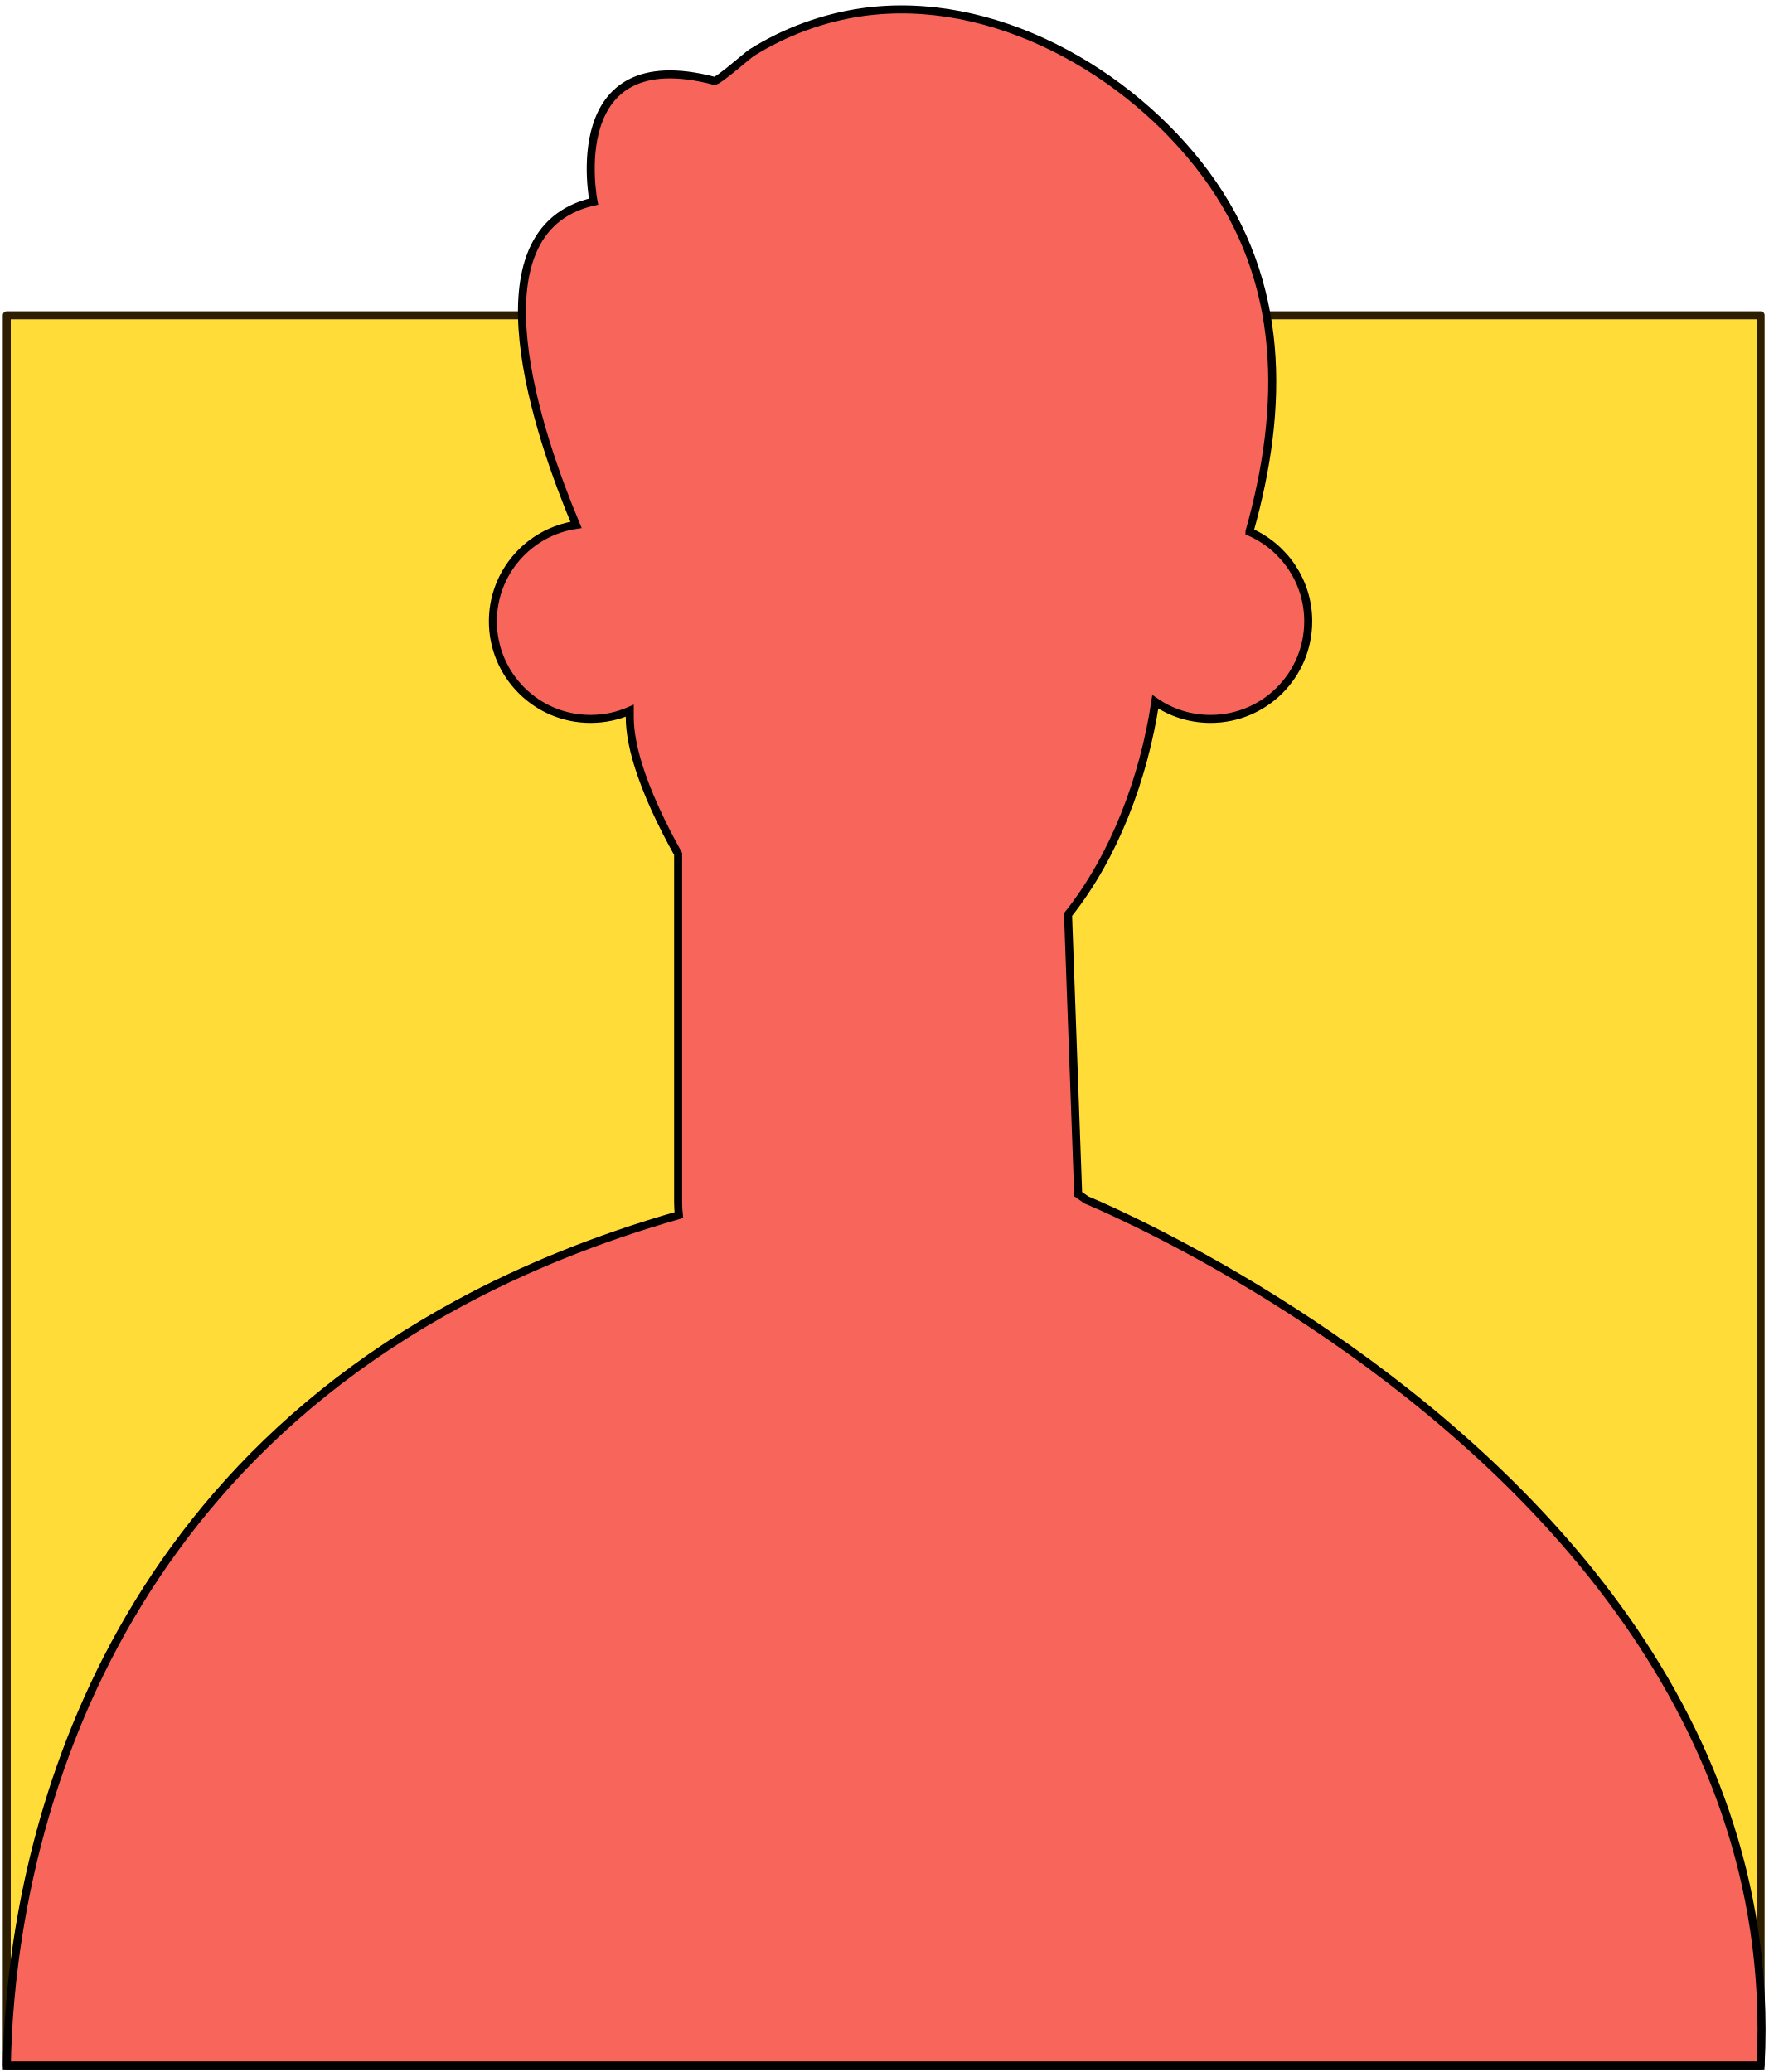
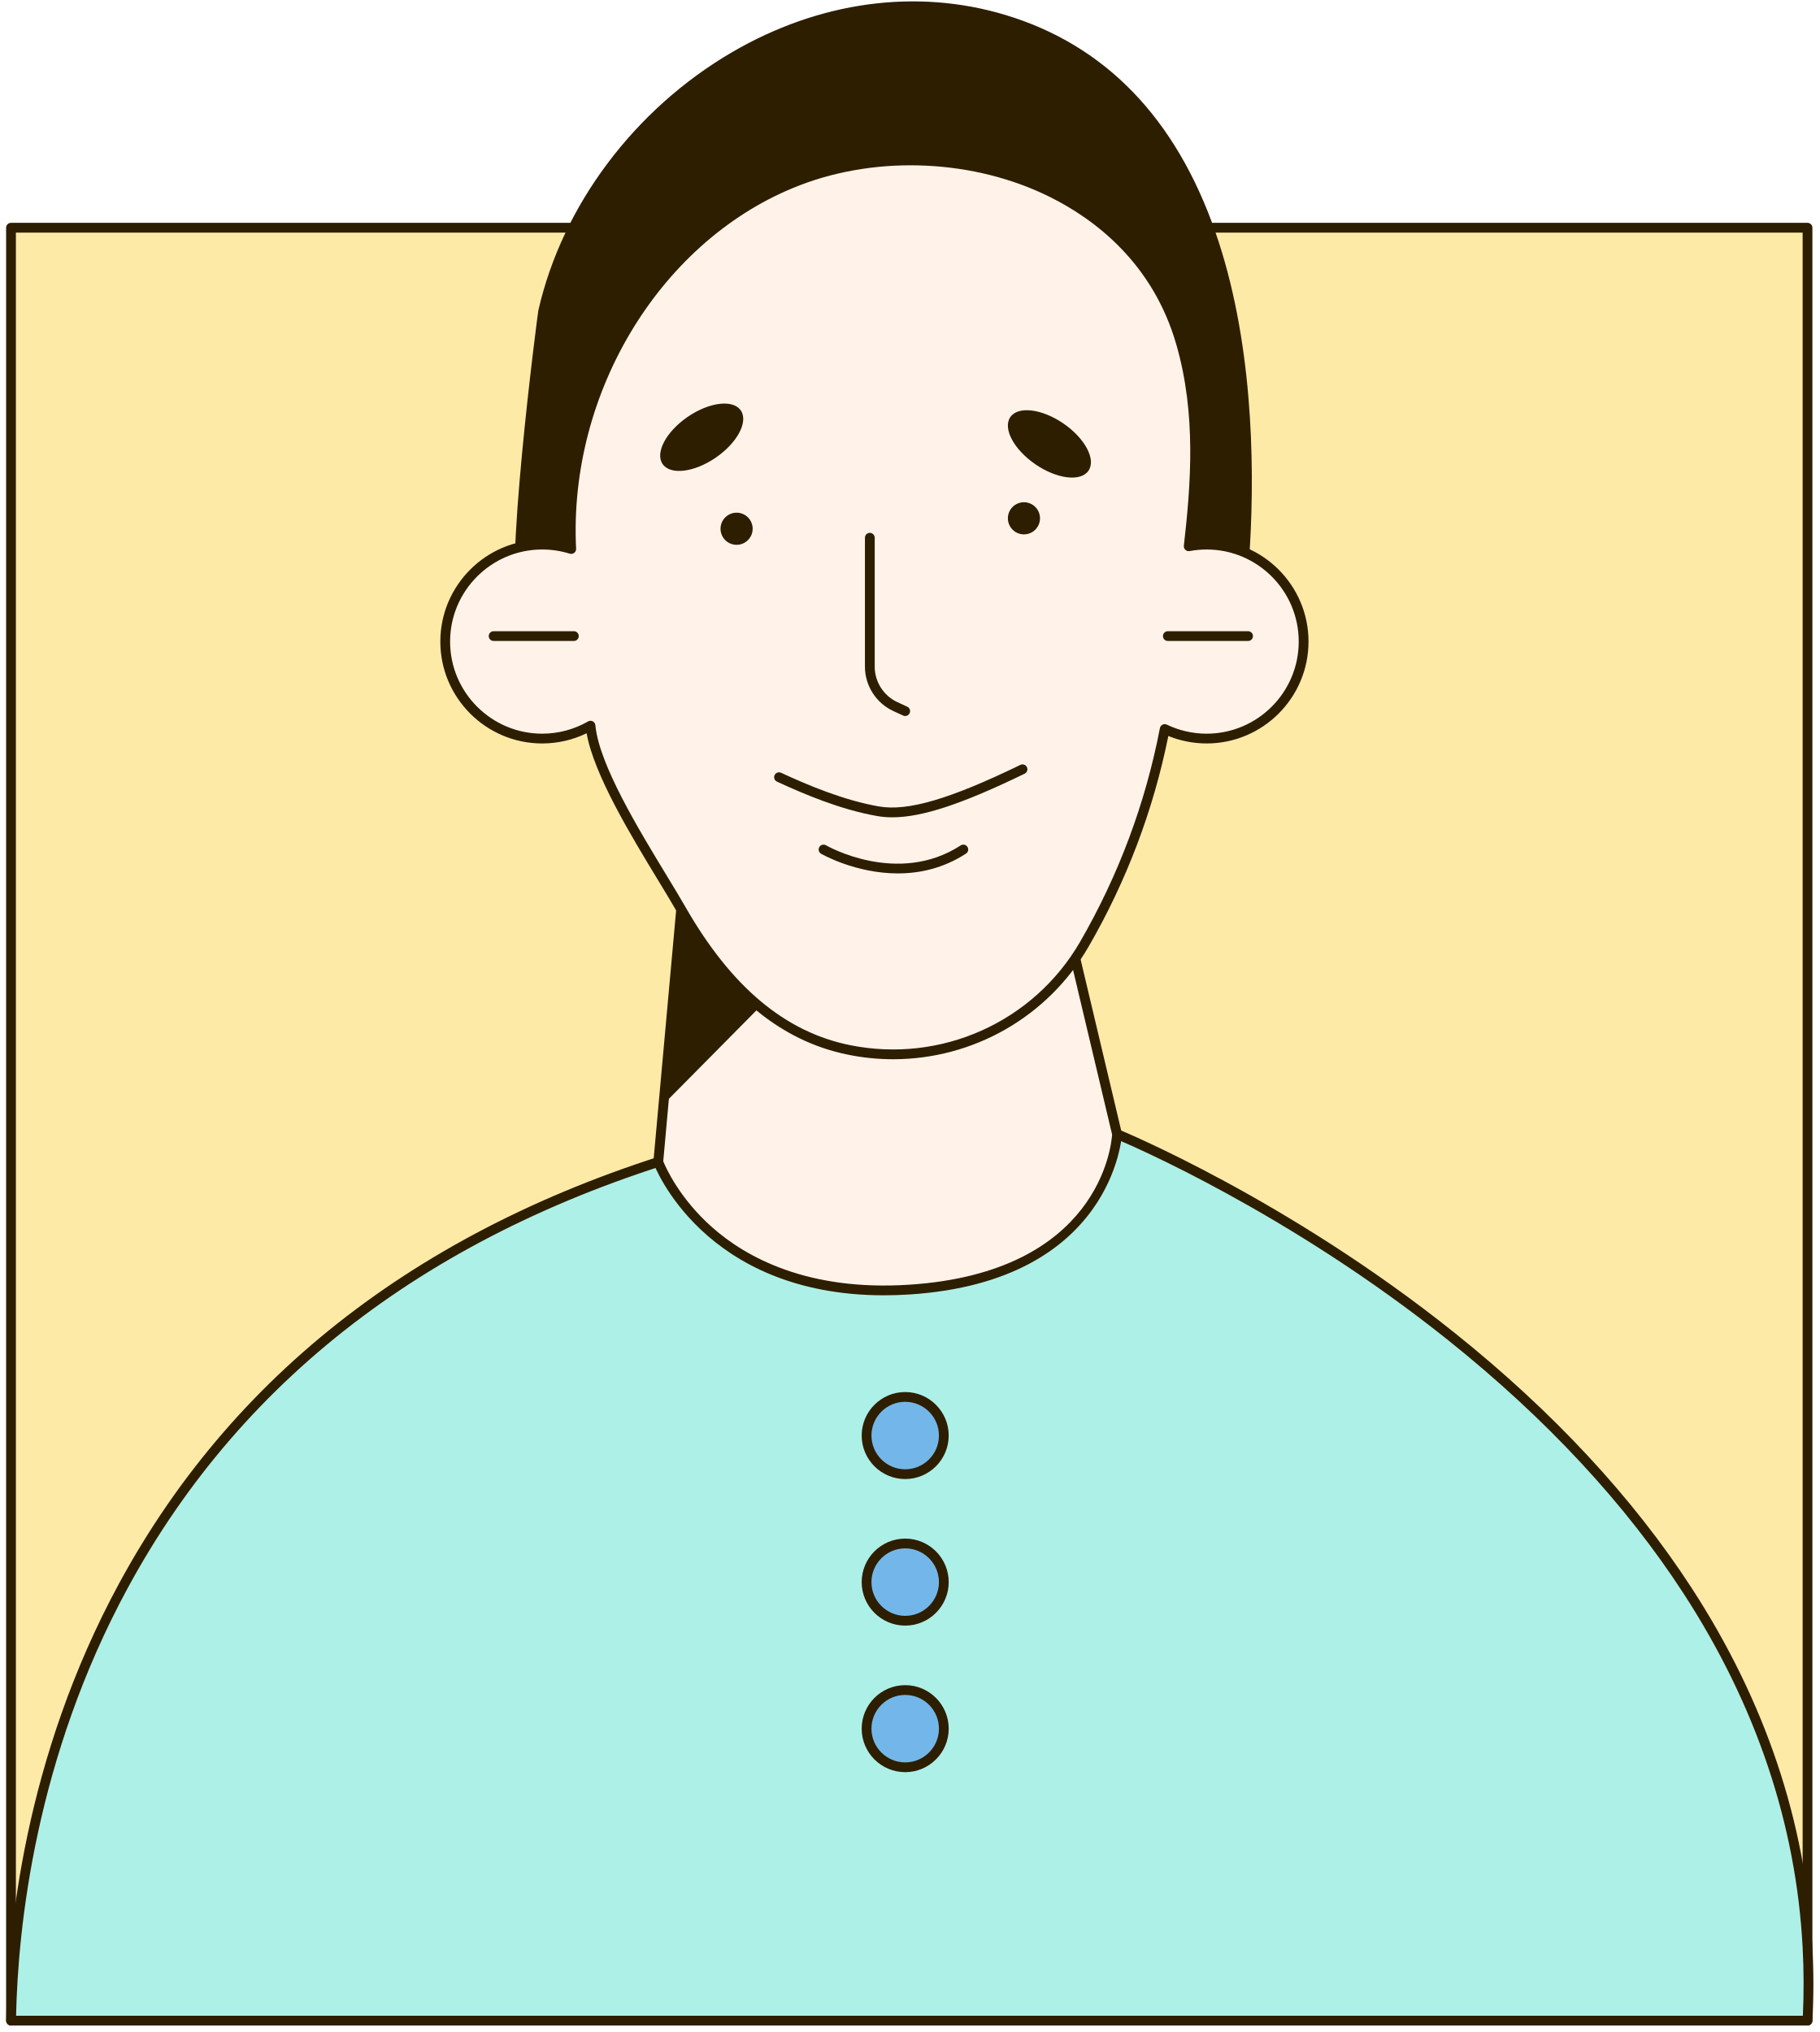
- <svg xmlns="http://www.w3.org/2000/svg" width="221" height="259" viewBox="0 0 221 259" fill="none">
-   <path d="M220.035 39.41H0.847V258.176H220.035V39.41Z" fill="#FFDC38" />
-   <path d="M220.035 39.41H0.847V258.176H220.035V39.41Z" stroke="#2E1E00" stroke-miterlimit="10" stroke-linecap="round" stroke-linejoin="round" />
-   <path d="M220.035 249.221C217.781 206.428 183.433 177.582 159.302 162.478C159.295 162.473 159.289 162.469 159.281 162.465C158.529 161.994 157.785 161.535 157.053 161.091C144.858 153.693 135.791 150.004 135.791 150.004L134.746 149.278L133.479 114.317C133.479 114.317 133.479 114.317 133.479 114.317C139.261 107.045 142.939 97.329 144.387 87.726C146.348 89.079 148.727 89.866 151.29 89.866C158.031 89.866 163.497 84.406 163.497 77.664C163.497 72.651 160.471 68.35 156.148 66.473C156.148 66.472 156.149 66.467 156.149 66.467C160.538 50.894 160.688 35.273 150.667 21.733C141.152 8.879 124.029 -0.803 107.74 1.522C102.857 2.22 98.109 3.97 93.931 6.59C93.431 6.904 89.698 10.22 89.274 10.108C70.154 5.078 74.18 25.204 74.18 25.204C58.375 28.761 67.389 54.651 71.991 65.612C66.115 66.487 61.599 71.54 61.599 77.664C61.599 84.406 67.065 89.866 73.8 89.866C75.547 89.866 77.204 89.503 78.706 88.841V89.615C78.706 91.368 79.076 93.324 79.684 95.362L79.69 95.368C80.81 99.129 82.759 103.17 84.75 106.741V150.34C84.75 150.86 84.787 151.375 84.842 151.885C74.482 154.854 65.382 158.589 57.408 162.891V162.892C6.629 190.299 1.139 240.411 0.859 258.174H220.035C220.196 255.122 220.19 252.141 220.035 249.221Z" fill="#F8655B" stroke="black" stroke-miterlimit="10" />
+ <svg xmlns="http://www.w3.org/2000/svg" width="231" height="258" viewBox="0 0 231 258" fill="none">
+   <path d="M229.481 28.912H1.397V256.555H229.481V28.912Z" fill="#FDEAA7" />
+   <path d="M229.48 257.176H1.396C1.054 257.176 0.776 256.899 0.776 256.556V28.912C0.776 28.57 1.054 28.292 1.396 28.292H229.48C229.823 28.292 230.1 28.57 230.1 28.912V256.556C230.1 256.898 229.823 257.176 229.48 257.176ZM2.017 255.936H228.86V29.533H2.017V255.936Z" fill="#2E1E00" />
+   <path d="M229.48 256.556H1.409C1.75 235.026 9.441 167.839 90.373 145.497C92.278 144.97 94.219 144.468 96.204 143.996H141.818C141.818 143.996 225.845 178.16 229.48 247.239C229.641 250.278 229.647 253.379 229.48 256.556Z" fill="#ADF0E7" />
+   <path d="M229.48 257.176H1.409C1.243 257.176 1.084 257.11 0.967 256.991C0.851 256.873 0.787 256.712 0.789 256.545C0.967 245.361 3.065 223.276 15.124 201.035C30.108 173.403 55.37 154.517 90.209 144.899C92.168 144.356 94.137 143.85 96.061 143.392C96.108 143.381 96.156 143.376 96.204 143.376H141.818C141.898 143.376 141.978 143.391 142.052 143.422C142.263 143.508 163.388 152.194 184.674 169.228C197.186 179.242 207.312 190.143 214.77 201.626C224.108 216.004 229.264 231.339 230.101 247.205C230.266 250.313 230.266 253.469 230.101 256.587C230.083 256.918 229.811 257.176 229.48 257.176ZM2.041 255.936H228.89C229.023 253.053 229.013 250.141 228.861 247.272C228.038 231.631 222.95 216.506 213.739 202.317C206.358 190.947 196.327 180.147 183.924 170.218C163.571 153.923 143.37 145.316 141.695 144.616H96.277C94.39 145.066 92.46 145.563 90.539 146.096C56.038 155.619 31.032 174.303 16.216 201.626C4.504 223.225 2.286 244.679 2.041 255.936Z" fill="#2E1E00" />
+   <path d="M141.817 143.997C141.817 143.997 141.029 162.052 115.505 163.733C89.981 165.408 83.575 147.532 83.575 147.532L84.238 140.207L86.477 115.452L111.598 112.562L133.753 110.006L141.817 143.997Z" fill="#FFF3E9" />
+   <path d="M112.231 164.463C89.261 164.463 83.053 147.917 82.99 147.741C82.96 147.657 82.948 147.567 82.956 147.476L85.859 115.396C85.886 115.103 86.114 114.868 86.406 114.835L133.683 109.389C133.992 109.356 134.285 109.558 134.356 109.863L142.42 143.854C142.433 143.91 142.439 143.967 142.437 144.023C142.428 144.211 141.327 162.655 115.546 164.352C114.404 164.427 113.299 164.463 112.231 164.463ZM84.205 147.444C84.501 148.179 86.221 152.12 90.43 155.842C94.711 159.628 102.53 163.966 115.464 163.115C139.485 161.533 141.096 145.514 141.192 144.053L133.276 110.686L87.049 116.011L84.205 147.444Z" fill="#2E1E00" />
+   <path d="M111.598 112.562L84.238 140.207L86.478 115.452L111.598 112.562Z" fill="#2E1E00" />
+   <path d="M66.719 77.726C64.23 77.726 68.403 41.977 68.949 39.572C74.589 14.696 101.653 -5.257 127.434 2.483C155.259 10.838 159.474 44.387 158.084 69.111C157.922 71.988 157.682 74.861 157.382 77.726H66.719Z" fill="#2E1E00" />
+   <path d="M157.382 78.347H66.719C66.44 78.347 66.18 78.214 65.987 77.973C63.66 75.059 68.27 39.758 68.344 39.434C71.363 26.114 80.556 13.853 92.931 6.634C103.993 0.181 116.308 -1.506 127.612 1.889C140.279 5.693 149.258 14.967 154.3 29.455C159.02 43.017 159.3 58.524 158.703 69.146C158.548 71.897 158.311 74.804 157.999 77.791C157.965 78.107 157.7 78.347 157.382 78.347ZM66.898 77.106H156.823C157.105 74.335 157.32 71.637 157.465 69.077C158.64 48.169 156.277 11.792 127.256 3.078C116.285 -0.216 104.319 1.428 93.556 7.705C81.472 14.755 72.499 26.719 69.554 39.709C68.633 43.765 65.503 74.421 66.898 77.106Z" fill="#2E1E00" />
+   <path d="M165.506 81.462C165.506 88.266 159.991 93.774 153.193 93.774C151.289 93.774 149.477 93.34 147.871 92.565C146.023 102.173 142.568 111.415 137.655 119.906C131.651 130.271 119.543 135.68 107.802 133.31C97.964 131.325 91.259 123.808 86.477 115.453C83.221 109.765 75.709 98.692 74.989 92.323C74.989 92.323 74.983 92.261 74.971 92.137C73.166 93.179 71.07 93.774 68.836 93.774C62.038 93.774 56.524 88.266 56.524 81.462C56.524 74.664 62.038 69.149 68.836 69.149C70.12 69.149 71.361 69.348 72.52 69.707C71.558 50.349 82.916 30.017 101.331 22.94C119.598 15.919 144.092 23.293 149.935 43.563C152.41 52.124 151.901 60.714 150.915 69.361C151.653 69.224 152.416 69.149 153.191 69.149C159.991 69.149 165.506 74.664 165.506 81.462Z" fill="#FFF3E9" />
+   <path d="M113.396 134.49C111.502 134.49 109.589 134.303 107.679 133.917C99.047 132.176 91.935 126.237 85.939 115.76C85.291 114.629 84.453 113.25 83.567 111.791C80.097 106.075 75.4 98.34 74.477 93.101C72.73 93.949 70.797 94.395 68.837 94.395C61.706 94.395 55.904 88.594 55.904 81.462C55.904 74.331 61.706 68.529 68.837 68.529C69.859 68.529 70.876 68.649 71.867 68.885C71.222 48.635 83.413 29.162 101.11 22.36C111.425 18.395 123.971 18.986 133.852 23.901C142.18 28.044 148.104 34.966 150.533 43.392C153.07 52.167 152.473 60.974 151.624 68.625C152.149 68.561 152.673 68.529 153.193 68.529C160.324 68.529 166.126 74.331 166.126 81.462C166.126 88.594 160.324 94.395 153.193 94.395C151.527 94.395 149.861 94.069 148.33 93.446C146.432 102.864 143.023 111.866 138.192 120.217C133.004 129.172 123.49 134.49 113.396 134.49ZM74.971 91.517C75.068 91.517 75.165 91.54 75.254 91.584C75.441 91.68 75.567 91.865 75.588 92.074L75.607 92.26C76.166 97.211 81.057 105.266 84.628 111.146C85.518 112.613 86.359 113.999 87.015 115.144C92.823 125.292 99.664 131.034 107.924 132.701C119.492 135.037 131.225 129.768 137.118 119.595C142.01 111.138 145.423 102.005 147.261 92.447C147.298 92.257 147.42 92.097 147.592 92.01C147.765 91.924 147.967 91.922 148.141 92.005C149.697 92.757 151.444 93.154 153.193 93.154C159.64 93.154 164.885 87.909 164.885 81.462C164.885 75.014 159.64 69.769 153.193 69.769C152.479 69.769 151.75 69.837 151.03 69.969C150.837 70.005 150.638 69.947 150.494 69.813C150.35 69.678 150.279 69.484 150.301 69.29C151.18 61.575 151.905 52.601 149.341 43.735C146.353 33.368 138.967 27.831 133.3 25.011C123.719 20.245 111.556 19.673 101.556 23.518C84.096 30.227 72.146 49.64 73.141 69.676C73.151 69.878 73.061 70.073 72.901 70.197C72.742 70.321 72.531 70.359 72.337 70.299C71.204 69.948 70.025 69.769 68.837 69.769C62.39 69.769 57.144 75.014 57.144 81.462C57.144 87.909 62.39 93.154 68.837 93.154C70.886 93.154 72.9 92.616 74.661 91.599C74.757 91.544 74.864 91.517 74.971 91.517Z" fill="#2E1E00" />
+   <path d="M113.286 103.774C112.607 103.774 111.972 103.72 111.368 103.614C106.709 102.796 102.121 100.849 98.643 99.243C98.332 99.099 98.196 98.732 98.34 98.42C98.483 98.109 98.853 97.973 99.163 98.117C102.572 99.691 107.064 101.598 111.582 102.392C115.241 103.033 120.613 101.457 129.549 97.116C129.858 96.967 130.227 97.096 130.377 97.404C130.527 97.712 130.399 98.083 130.09 98.232C122.189 102.069 117.086 103.774 113.286 103.774Z" fill="#2E1E00" />
+   <path d="M113.989 110.896C108.586 110.896 104.307 108.434 104.243 108.397C103.947 108.223 103.848 107.843 104.022 107.549C104.195 107.252 104.576 107.153 104.871 107.327C104.961 107.381 113.96 112.539 121.964 107.342C122.253 107.156 122.636 107.237 122.823 107.524C123.01 107.812 122.928 108.196 122.641 108.382C119.736 110.268 116.718 110.896 113.989 110.896Z" fill="#2E1E00" />
+   <path d="M72.859 81.383H62.671C62.328 81.383 62.051 81.106 62.051 80.763C62.051 80.421 62.328 80.143 62.671 80.143H72.859C73.202 80.143 73.479 80.421 73.479 80.763C73.479 81.106 73.201 81.383 72.859 81.383Z" fill="#2E1E00" />
+   <path d="M158.455 81.383H148.268C147.924 81.383 147.647 81.106 147.647 80.763C147.647 80.421 147.924 80.143 148.268 80.143H158.455C158.798 80.143 159.075 80.421 159.075 80.763C159.075 81.106 158.797 81.383 158.455 81.383Z" fill="#2E1E00" />
+   <path d="M114.922 90.913C114.834 90.913 114.746 90.894 114.662 90.855L113.406 90.274C111.222 89.261 109.811 87.053 109.811 84.645V68.274C109.811 67.932 110.089 67.654 110.432 67.654C110.774 67.654 111.052 67.932 111.052 68.274V84.645C111.052 86.571 112.181 88.339 113.927 89.148L115.183 89.73C115.494 89.874 115.629 90.243 115.485 90.553C115.38 90.78 115.156 90.913 114.922 90.913Z" fill="#2E1E00" />
+   <path d="M90.865 58.11C88.123 59.989 85.106 60.351 84.124 58.919C83.143 57.488 84.57 54.804 87.311 52.925C90.054 51.047 93.071 50.685 94.052 52.116C95.033 53.547 93.606 56.231 90.865 58.11Z" fill="#2E1E00" />
+   <path d="M131.455 58.954C134.196 60.833 137.214 61.195 138.195 59.763C139.176 58.332 137.749 55.648 135.008 53.769C132.266 51.891 129.249 51.528 128.267 52.96C127.287 54.391 128.713 57.075 131.455 58.954Z" fill="#2E1E00" />
+   <path d="M95.557 67.135C95.557 68.261 94.644 69.175 93.517 69.175C92.39 69.175 91.477 68.261 91.477 67.135C91.477 66.009 92.39 65.095 93.517 65.095C94.644 65.095 95.557 66.008 95.557 67.135Z" fill="#2E1E00" />
+   <path d="M132.038 65.809C132.038 66.935 131.124 67.849 129.998 67.849C128.872 67.849 127.958 66.935 127.958 65.809C127.958 64.683 128.872 63.769 129.998 63.769C131.124 63.769 132.038 64.683 132.038 65.809Z" fill="#2E1E00" />
+   <path d="M119.826 182.269C119.826 184.978 117.63 187.173 114.923 187.173C112.214 187.173 110.019 184.978 110.019 182.269C110.019 179.561 112.214 177.365 114.923 177.365C117.63 177.365 119.826 179.561 119.826 182.269Z" fill="#73B7EA" />
+   <path d="M114.922 187.793C111.876 187.793 109.398 185.315 109.398 182.269C109.398 179.223 111.876 176.745 114.922 176.745C117.968 176.745 120.446 179.223 120.446 182.269C120.446 185.315 117.968 187.793 114.922 187.793ZM114.922 177.986C112.56 177.986 110.639 179.907 110.639 182.269C110.639 184.632 112.56 186.553 114.922 186.553C117.284 186.553 119.206 184.631 119.206 182.269C119.206 179.907 117.285 177.986 114.922 177.986Z" fill="#2E1E00" />
+   <path d="M119.826 200.877C119.826 203.586 117.63 205.781 114.923 205.781C112.214 205.781 110.019 203.586 110.019 200.877C110.019 198.169 112.214 195.973 114.923 195.973C117.63 195.973 119.826 198.169 119.826 200.877Z" fill="#73B7EA" />
+   <path d="M114.922 206.401C111.876 206.401 109.398 203.923 109.398 200.877C109.398 197.831 111.876 195.353 114.922 195.353C117.968 195.353 120.446 197.831 120.446 200.877C120.446 203.923 117.968 206.401 114.922 206.401ZM114.922 196.594C112.56 196.594 110.639 198.515 110.639 200.877C110.639 203.24 112.56 205.161 114.922 205.161C117.284 205.161 119.206 203.239 119.206 200.877C119.206 198.515 117.285 196.594 114.922 196.594Z" fill="#2E1E00" />
+   <path d="M119.826 219.485C119.826 222.194 117.63 224.389 114.923 224.389C112.214 224.389 110.019 222.194 110.019 219.485C110.019 216.776 112.214 214.581 114.923 214.581C117.63 214.581 119.826 216.776 119.826 219.485Z" fill="#73B7EA" />
+   <path d="M114.922 225.009C111.876 225.009 109.398 222.531 109.398 219.484C109.398 216.439 111.876 213.961 114.922 213.961C117.968 213.961 120.446 216.439 120.446 219.484C120.446 222.531 117.968 225.009 114.922 225.009ZM114.922 215.202C112.56 215.202 110.639 217.123 110.639 219.484C110.639 221.848 112.56 223.769 114.922 223.769C117.284 223.769 119.206 221.847 119.206 219.484C119.206 217.122 117.285 215.202 114.922 215.202Z" fill="#2E1E00" />
</svg>
